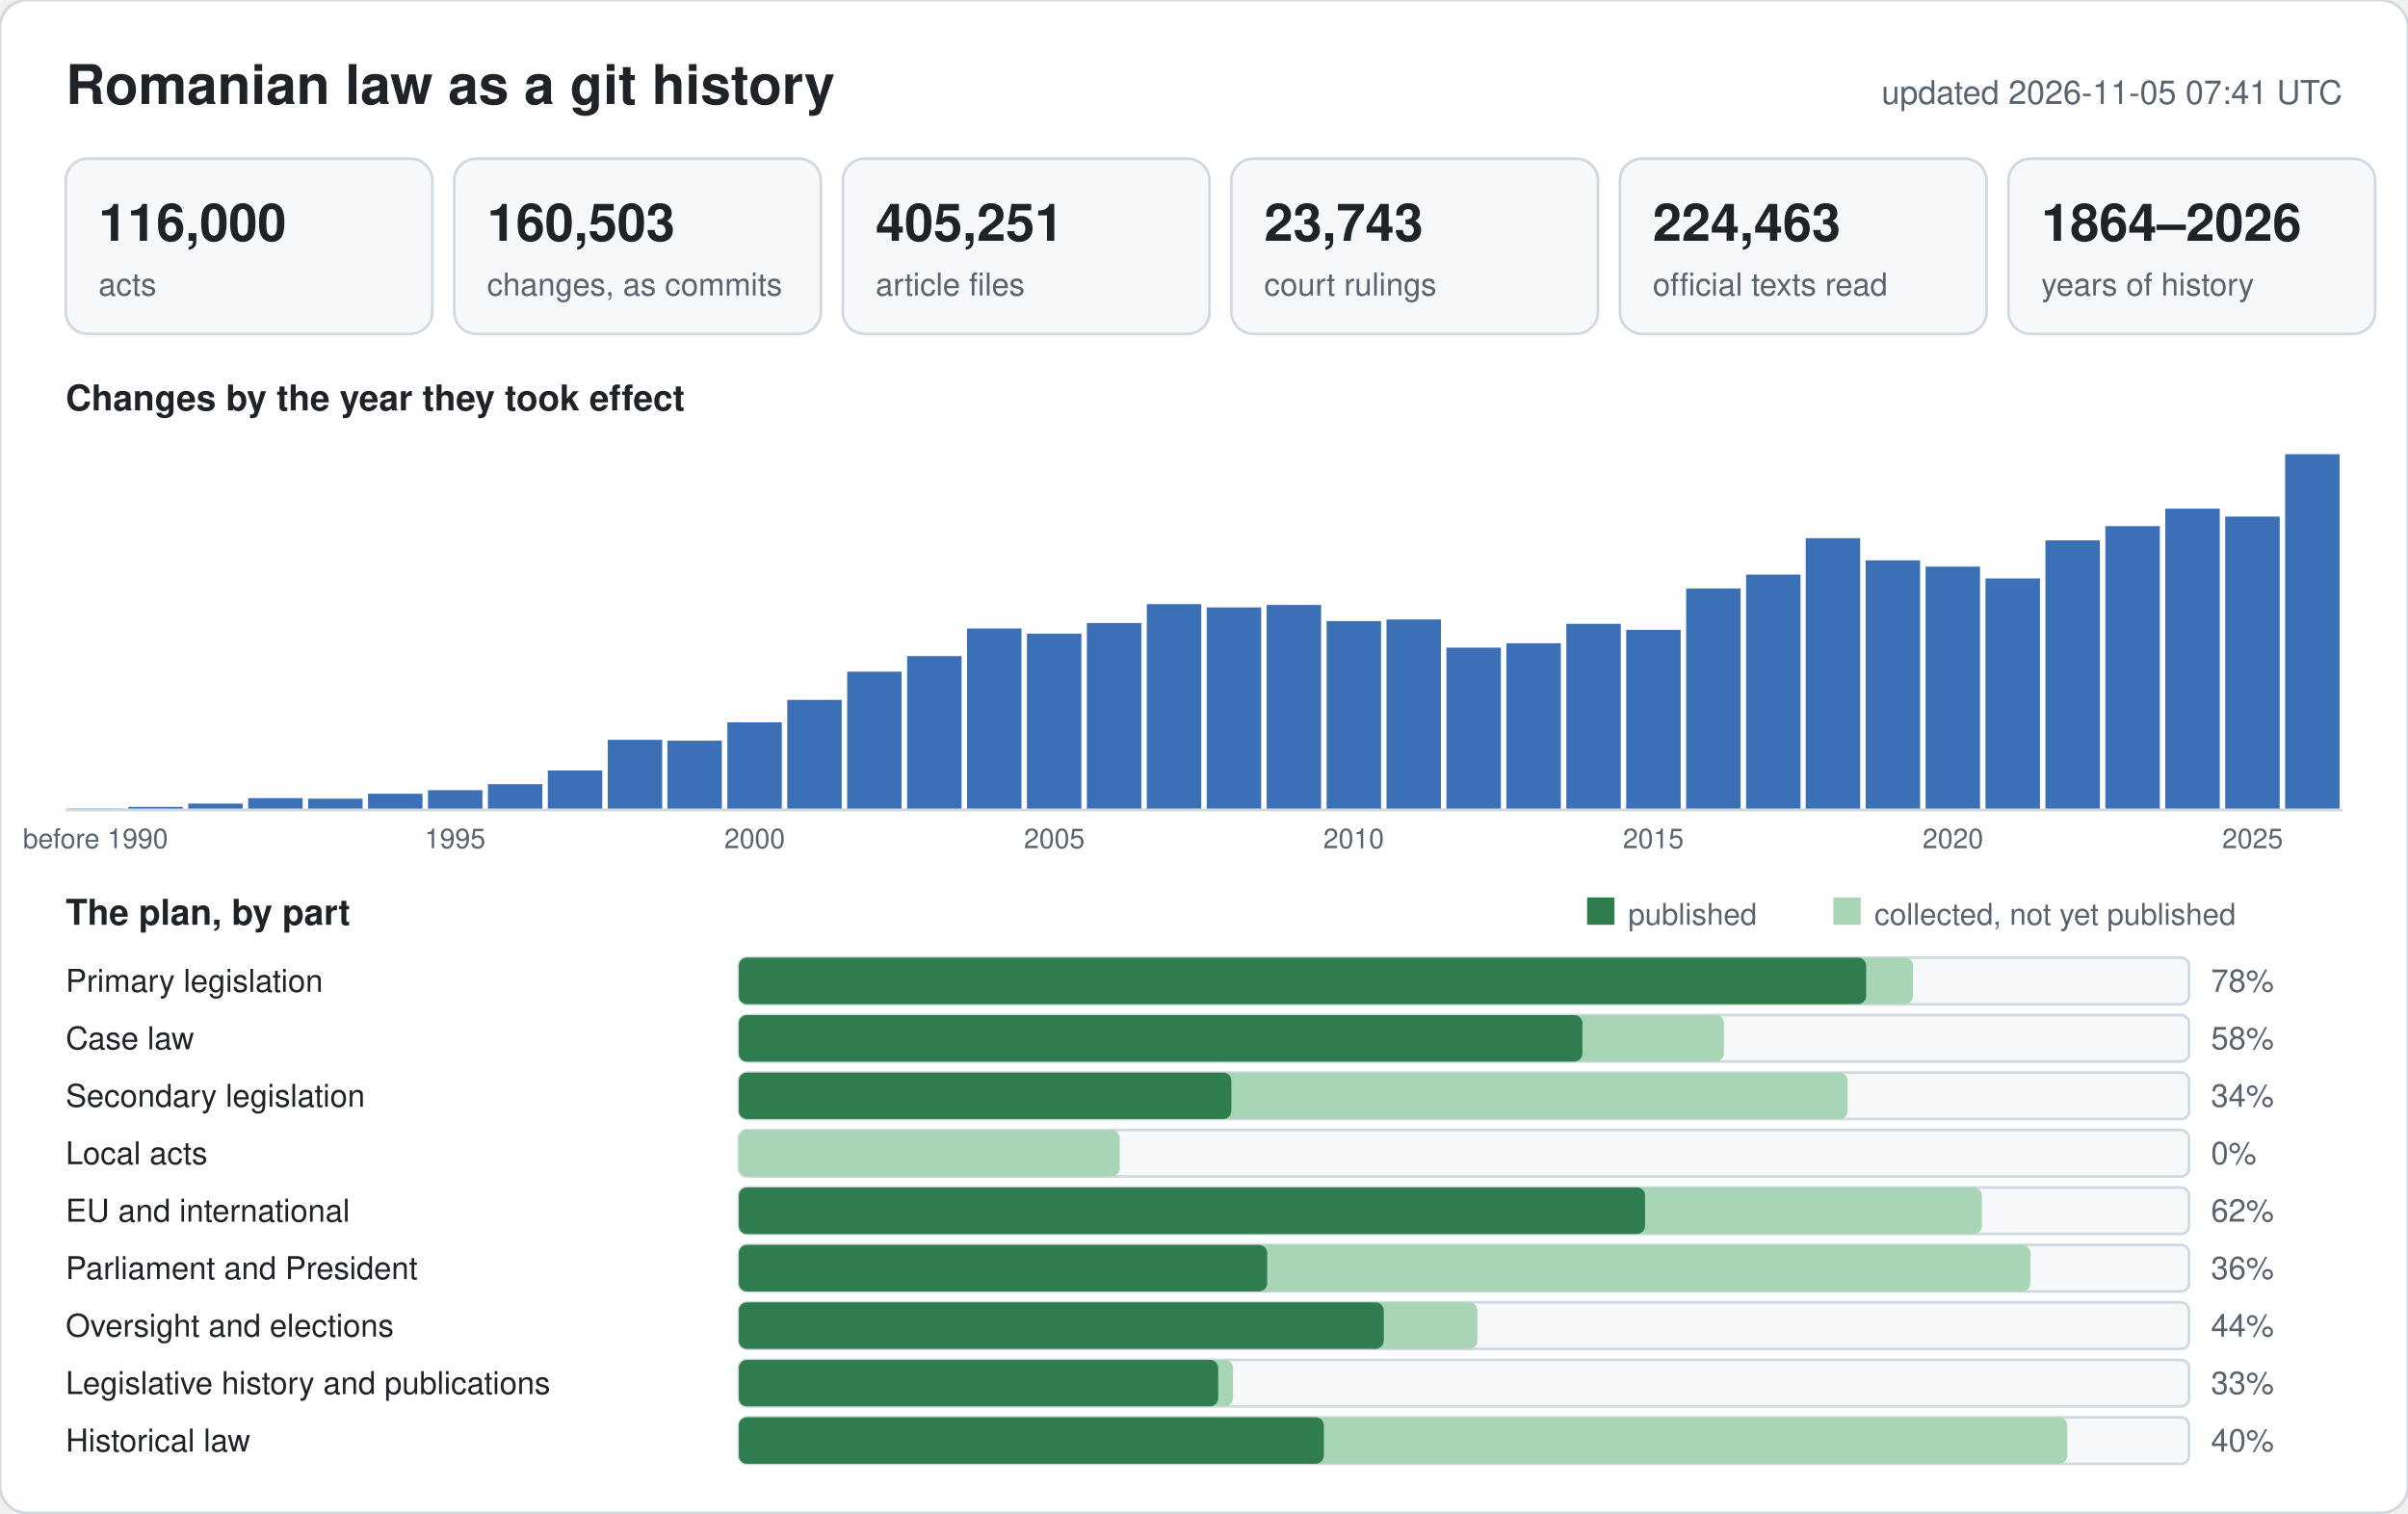
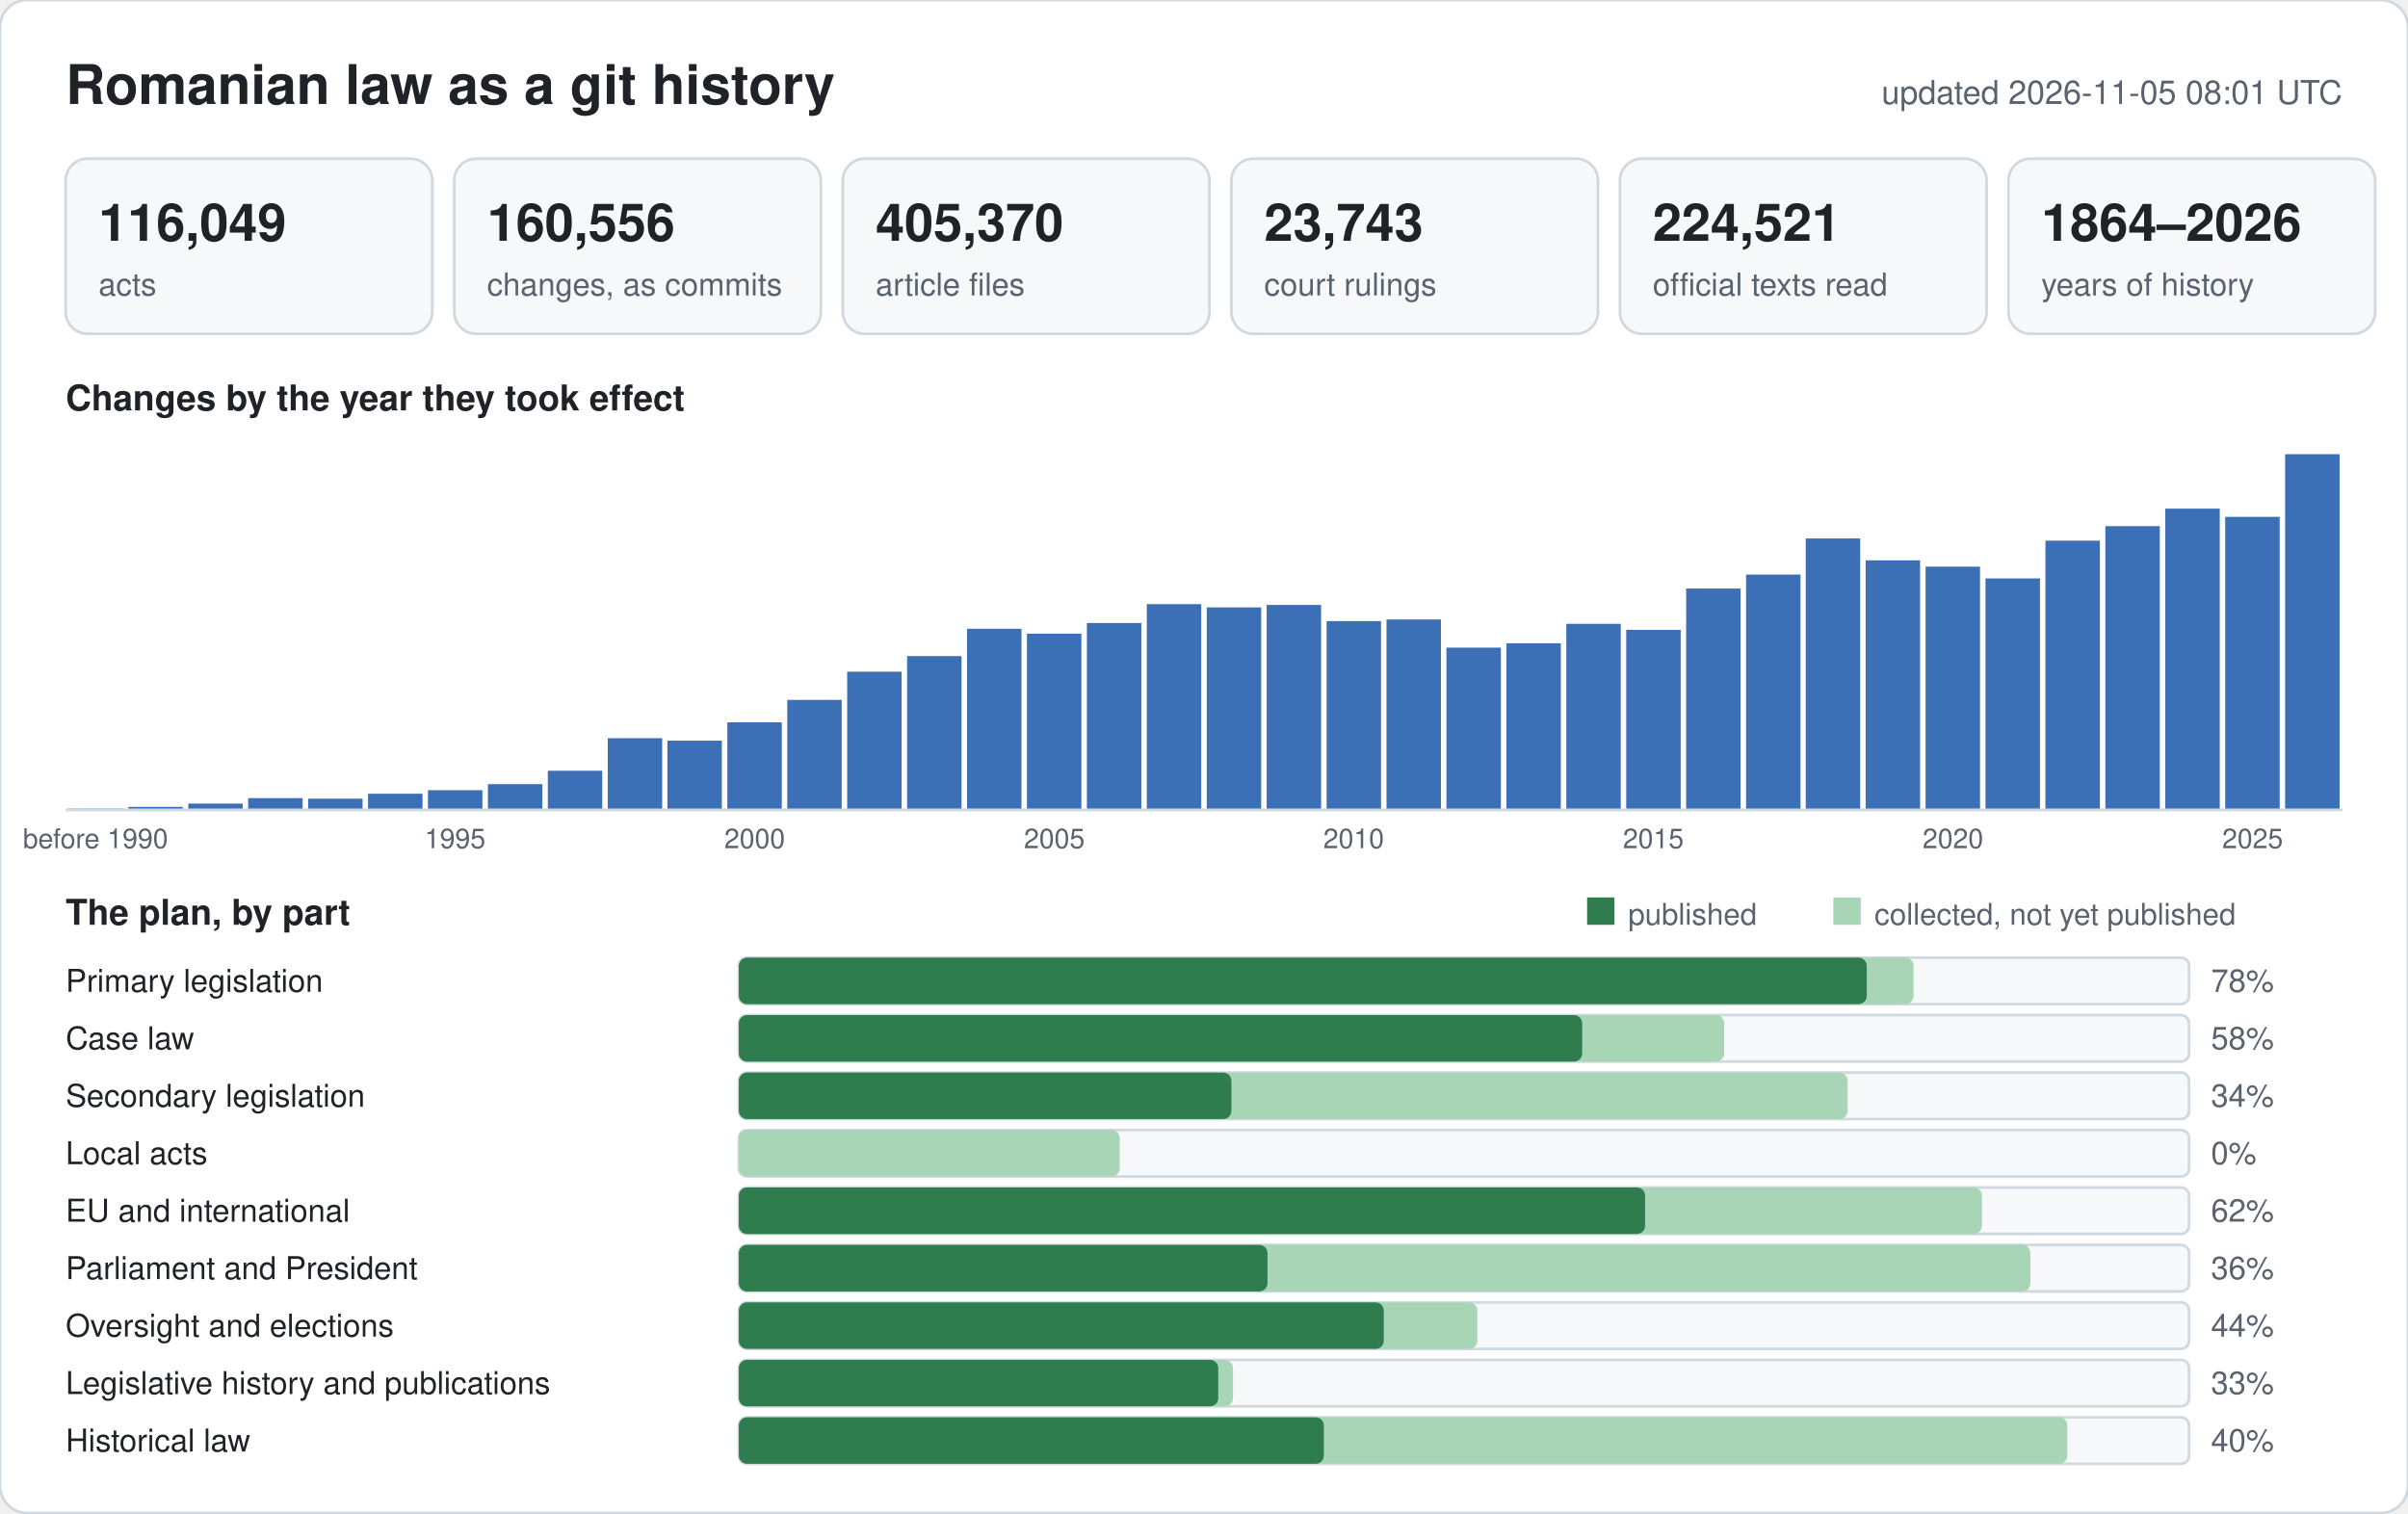
<svg xmlns="http://www.w3.org/2000/svg" width="880" height="553" viewBox="0 0 880 553" font-family="-apple-system,BlinkMacSystemFont,Segoe UI,Helvetica,Arial,sans-serif">
  <rect width="880" height="553" rx="10" fill="#ffffff" stroke="#d1d9e0" />
  <text x="24" y="38" font-size="20" font-weight="600" fill="#1f2328">Romanian law as a git history</text>
-   <text x="856" y="38" font-size="12" text-anchor="end" fill="#59636e">updated 2026-11-05 07:41 UTC</text>
+   <text x="856" y="38" font-size="12" text-anchor="end" fill="#59636e">updated 2026-11-05 08:01 UTC</text>
  <rect x="24" y="58" width="134" height="64" rx="8" fill="#f6f8fa" stroke="#d1d9e0" />
-   <text x="36" y="88" font-size="19" font-weight="600" fill="#1f2328">116,000</text>
+   <text x="36" y="88" font-size="19" font-weight="600" fill="#1f2328">116,049</text>
  <text x="36" y="108" font-size="11.5" fill="#59636e">acts</text>
  <rect x="166" y="58" width="134" height="64" rx="8" fill="#f6f8fa" stroke="#d1d9e0" />
-   <text x="178" y="88" font-size="19" font-weight="600" fill="#1f2328">160,503</text>
+   <text x="178" y="88" font-size="19" font-weight="600" fill="#1f2328">160,556</text>
  <text x="178" y="108" font-size="11.5" fill="#59636e">changes, as commits</text>
  <rect x="308" y="58" width="134" height="64" rx="8" fill="#f6f8fa" stroke="#d1d9e0" />
-   <text x="320" y="88" font-size="19" font-weight="600" fill="#1f2328">405,251</text>
+   <text x="320" y="88" font-size="19" font-weight="600" fill="#1f2328">405,370</text>
  <text x="320" y="108" font-size="11.5" fill="#59636e">article files</text>
  <rect x="450" y="58" width="134" height="64" rx="8" fill="#f6f8fa" stroke="#d1d9e0" />
  <text x="462" y="88" font-size="19" font-weight="600" fill="#1f2328">23,743</text>
  <text x="462" y="108" font-size="11.5" fill="#59636e">court rulings</text>
  <rect x="592" y="58" width="134" height="64" rx="8" fill="#f6f8fa" stroke="#d1d9e0" />
-   <text x="604" y="88" font-size="19" font-weight="600" fill="#1f2328">224,463</text>
+   <text x="604" y="88" font-size="19" font-weight="600" fill="#1f2328">224,521</text>
  <text x="604" y="108" font-size="11.5" fill="#59636e">official texts read</text>
  <rect x="734" y="58" width="134" height="64" rx="8" fill="#f6f8fa" stroke="#d1d9e0" />
  <text x="746" y="88" font-size="19" font-weight="600" fill="#1f2328">1864–2026</text>
  <text x="746" y="108" font-size="11.5" fill="#59636e">years of history</text>
  <text x="24" y="150" font-size="13" font-weight="600" fill="#1f2328">Changes by the year they took effect</text>
  <rect x="25.0" y="295.4" width="19.9" height="0.6" fill="#9db6dc" />
  <text x="34.9" y="310" font-size="10" text-anchor="middle" fill="#59636e">before 1990</text>
  <rect x="46.9" y="294.9" width="19.9" height="1.1" fill="#3b6fb6" />
  <rect x="68.8" y="293.7" width="19.9" height="2.3" fill="#3b6fb6" />
  <rect x="90.7" y="291.7" width="19.9" height="4.3" fill="#3b6fb6" />
  <rect x="112.6" y="291.9" width="19.9" height="4.1" fill="#3b6fb6" />
  <rect x="134.5" y="290.1" width="19.9" height="5.9" fill="#3b6fb6" />
  <rect x="156.4" y="288.8" width="19.9" height="7.2" fill="#3b6fb6" />
  <text x="166.3" y="310" font-size="10" text-anchor="middle" fill="#59636e">1995</text>
  <rect x="178.3" y="286.6" width="19.9" height="9.4" fill="#3b6fb6" />
-   <rect x="200.2" y="281.6" width="19.9" height="14.4" fill="#3b6fb6" />
-   <rect x="222.1" y="270.4" width="19.9" height="25.6" fill="#3b6fb6" />
+   <rect x="200.2" y="281.7" width="19.9" height="14.3" fill="#3b6fb6" />
+   <rect x="222.1" y="269.8" width="19.9" height="26.2" fill="#3b6fb6" />
  <rect x="243.9" y="270.7" width="19.9" height="25.3" fill="#3b6fb6" />
  <rect x="265.8" y="264.0" width="19.9" height="32.0" fill="#3b6fb6" />
  <text x="275.8" y="310" font-size="10" text-anchor="middle" fill="#59636e">2000</text>
  <rect x="287.7" y="255.8" width="19.9" height="40.2" fill="#3b6fb6" />
  <rect x="309.6" y="245.5" width="19.9" height="50.5" fill="#3b6fb6" />
  <rect x="331.5" y="239.8" width="19.9" height="56.2" fill="#3b6fb6" />
-   <rect x="353.4" y="229.7" width="19.9" height="66.3" fill="#3b6fb6" />
+   <rect x="353.4" y="229.8" width="19.9" height="66.2" fill="#3b6fb6" />
  <rect x="375.3" y="231.6" width="19.9" height="64.4" fill="#3b6fb6" />
  <text x="385.3" y="310" font-size="10" text-anchor="middle" fill="#59636e">2005</text>
  <rect x="397.2" y="227.7" width="19.9" height="68.3" fill="#3b6fb6" />
  <rect x="419.1" y="220.8" width="19.9" height="75.2" fill="#3b6fb6" />
  <rect x="441.0" y="222.0" width="19.9" height="74.0" fill="#3b6fb6" />
  <rect x="462.9" y="221.1" width="19.9" height="74.9" fill="#3b6fb6" />
  <rect x="484.8" y="227.0" width="19.9" height="69.0" fill="#3b6fb6" />
  <text x="494.7" y="310" font-size="10" text-anchor="middle" fill="#59636e">2010</text>
  <rect x="506.7" y="226.4" width="19.9" height="69.6" fill="#3b6fb6" />
  <rect x="528.6" y="236.7" width="19.9" height="59.3" fill="#3b6fb6" />
  <rect x="550.5" y="235.1" width="19.9" height="60.9" fill="#3b6fb6" />
  <rect x="572.4" y="228.0" width="19.9" height="68.0" fill="#3b6fb6" />
  <rect x="594.3" y="230.2" width="19.9" height="65.8" fill="#3b6fb6" />
  <text x="604.2" y="310" font-size="10" text-anchor="middle" fill="#59636e">2015</text>
  <rect x="616.2" y="215.1" width="19.9" height="80.9" fill="#3b6fb6" />
  <rect x="638.1" y="210.0" width="19.9" height="86.0" fill="#3b6fb6" />
-   <rect x="659.9" y="196.7" width="19.9" height="99.3" fill="#3b6fb6" />
+   <rect x="659.9" y="196.8" width="19.9" height="99.2" fill="#3b6fb6" />
  <rect x="681.8" y="204.8" width="19.9" height="91.2" fill="#3b6fb6" />
  <rect x="703.7" y="207.1" width="19.9" height="88.9" fill="#3b6fb6" />
  <text x="713.7" y="310" font-size="10" text-anchor="middle" fill="#59636e">2020</text>
  <rect x="725.6" y="211.4" width="19.9" height="84.6" fill="#3b6fb6" />
-   <rect x="747.5" y="197.5" width="19.9" height="98.5" fill="#3b6fb6" />
+   <rect x="747.5" y="197.6" width="19.9" height="98.4" fill="#3b6fb6" />
  <rect x="769.4" y="192.3" width="19.9" height="103.7" fill="#3b6fb6" />
  <rect x="791.3" y="185.9" width="19.9" height="110.1" fill="#3b6fb6" />
-   <rect x="813.2" y="188.8" width="19.9" height="107.2" fill="#3b6fb6" />
+   <rect x="813.2" y="188.9" width="19.9" height="107.1" fill="#3b6fb6" />
  <text x="823.2" y="310" font-size="10" text-anchor="middle" fill="#59636e">2025</text>
  <rect x="835.1" y="166.0" width="19.9" height="130.0" fill="#3b6fb6" />
  <line x1="24" y1="296" x2="856" y2="296" stroke="#d1d9e0" />
  <text x="24" y="338" font-size="13" font-weight="600" fill="#1f2328">The plan, by part</text>
  <rect x="580" y="328" width="10" height="10" fill="#2f7d4f" />
  <text x="595" y="338" font-size="11" fill="#59636e">published</text>
  <rect x="670" y="328" width="10" height="10" fill="#a8d5b5" />
  <text x="685" y="338" font-size="11" fill="#59636e">collected, not yet published</text>
  <text x="24" y="362.5" font-size="11.5" fill="#1f2328">Primary legislation</text>
  <rect x="270" y="350" width="530" height="17" rx="3" fill="#f6f8fa" stroke="#d1d9e0" />
-   <rect x="270" y="350" width="429.1" height="17" rx="3" fill="#a8d5b5" />
-   <rect x="270" y="350" width="412.0" height="17" rx="3" fill="#2f7d4f" />
+   <rect x="270" y="350" width="429.3" height="17" rx="3" fill="#a8d5b5" />
+   <rect x="270" y="350" width="412.2" height="17" rx="3" fill="#2f7d4f" />
  <text x="808" y="362.5" font-size="11.5" fill="#59636e">78%</text>
  <text x="24" y="383.5" font-size="11.5" fill="#1f2328">Case law</text>
  <rect x="270" y="371" width="530" height="17" rx="3" fill="#f6f8fa" stroke="#d1d9e0" />
-   <rect x="270" y="371" width="360.0" height="17" rx="3" fill="#a8d5b5" />
-   <rect x="270" y="371" width="308.3" height="17" rx="3" fill="#2f7d4f" />
+   <rect x="270" y="371" width="360.1" height="17" rx="3" fill="#a8d5b5" />
+   <rect x="270" y="371" width="308.2" height="17" rx="3" fill="#2f7d4f" />
  <text x="808" y="383.5" font-size="11.5" fill="#59636e">58%</text>
  <text x="24" y="404.5" font-size="11.5" fill="#1f2328">Secondary legislation</text>
  <rect x="270" y="392" width="530" height="17" rx="3" fill="#f6f8fa" stroke="#d1d9e0" />
  <rect x="270" y="392" width="405.2" height="17" rx="3" fill="#a8d5b5" />
  <rect x="270" y="392" width="180.0" height="17" rx="3" fill="#2f7d4f" />
  <text x="808" y="404.5" font-size="11.5" fill="#59636e">34%</text>
  <text x="24" y="425.5" font-size="11.5" fill="#1f2328">Local acts</text>
  <rect x="270" y="413" width="530" height="17" rx="3" fill="#f6f8fa" stroke="#d1d9e0" />
  <rect x="270" y="413" width="139.2" height="17" rx="3" fill="#a8d5b5" />
  <rect x="270" y="413" width="0.0" height="17" rx="3" fill="#2f7d4f" />
  <text x="808" y="425.5" font-size="11.5" fill="#59636e">0%</text>
  <text x="24" y="446.5" font-size="11.5" fill="#1f2328">EU and international</text>
  <rect x="270" y="434" width="530" height="17" rx="3" fill="#f6f8fa" stroke="#d1d9e0" />
  <rect x="270" y="434" width="454.3" height="17" rx="3" fill="#a8d5b5" />
  <rect x="270" y="434" width="331.2" height="17" rx="3" fill="#2f7d4f" />
  <text x="808" y="446.5" font-size="11.5" fill="#59636e">62%</text>
  <text x="24" y="467.5" font-size="11.5" fill="#1f2328">Parliament and President</text>
  <rect x="270" y="455" width="530" height="17" rx="3" fill="#f6f8fa" stroke="#d1d9e0" />
  <rect x="270" y="455" width="472.0" height="17" rx="3" fill="#a8d5b5" />
-   <rect x="270" y="455" width="193.1" height="17" rx="3" fill="#2f7d4f" />
+   <rect x="270" y="455" width="193.2" height="17" rx="3" fill="#2f7d4f" />
  <text x="808" y="467.5" font-size="11.5" fill="#59636e">36%</text>
  <text x="24" y="488.5" font-size="11.5" fill="#1f2328">Oversight and elections</text>
  <rect x="270" y="476" width="530" height="17" rx="3" fill="#f6f8fa" stroke="#d1d9e0" />
  <rect x="270" y="476" width="269.9" height="17" rx="3" fill="#a8d5b5" />
  <rect x="270" y="476" width="235.7" height="17" rx="3" fill="#2f7d4f" />
  <text x="808" y="488.5" font-size="11.5" fill="#59636e">44%</text>
  <text x="24" y="509.5" font-size="11.5" fill="#1f2328">Legislative history and publications</text>
  <rect x="270" y="497" width="530" height="17" rx="3" fill="#f6f8fa" stroke="#d1d9e0" />
  <rect x="270" y="497" width="180.6" height="17" rx="3" fill="#a8d5b5" />
  <rect x="270" y="497" width="175.2" height="17" rx="3" fill="#2f7d4f" />
  <text x="808" y="509.5" font-size="11.5" fill="#59636e">33%</text>
  <text x="24" y="530.5" font-size="11.5" fill="#1f2328">Historical law</text>
  <rect x="270" y="518" width="530" height="17" rx="3" fill="#f6f8fa" stroke="#d1d9e0" />
  <rect x="270" y="518" width="485.5" height="17" rx="3" fill="#a8d5b5" />
  <rect x="270" y="518" width="213.8" height="17" rx="3" fill="#2f7d4f" />
  <text x="808" y="530.5" font-size="11.5" fill="#59636e">40%</text>
</svg>
